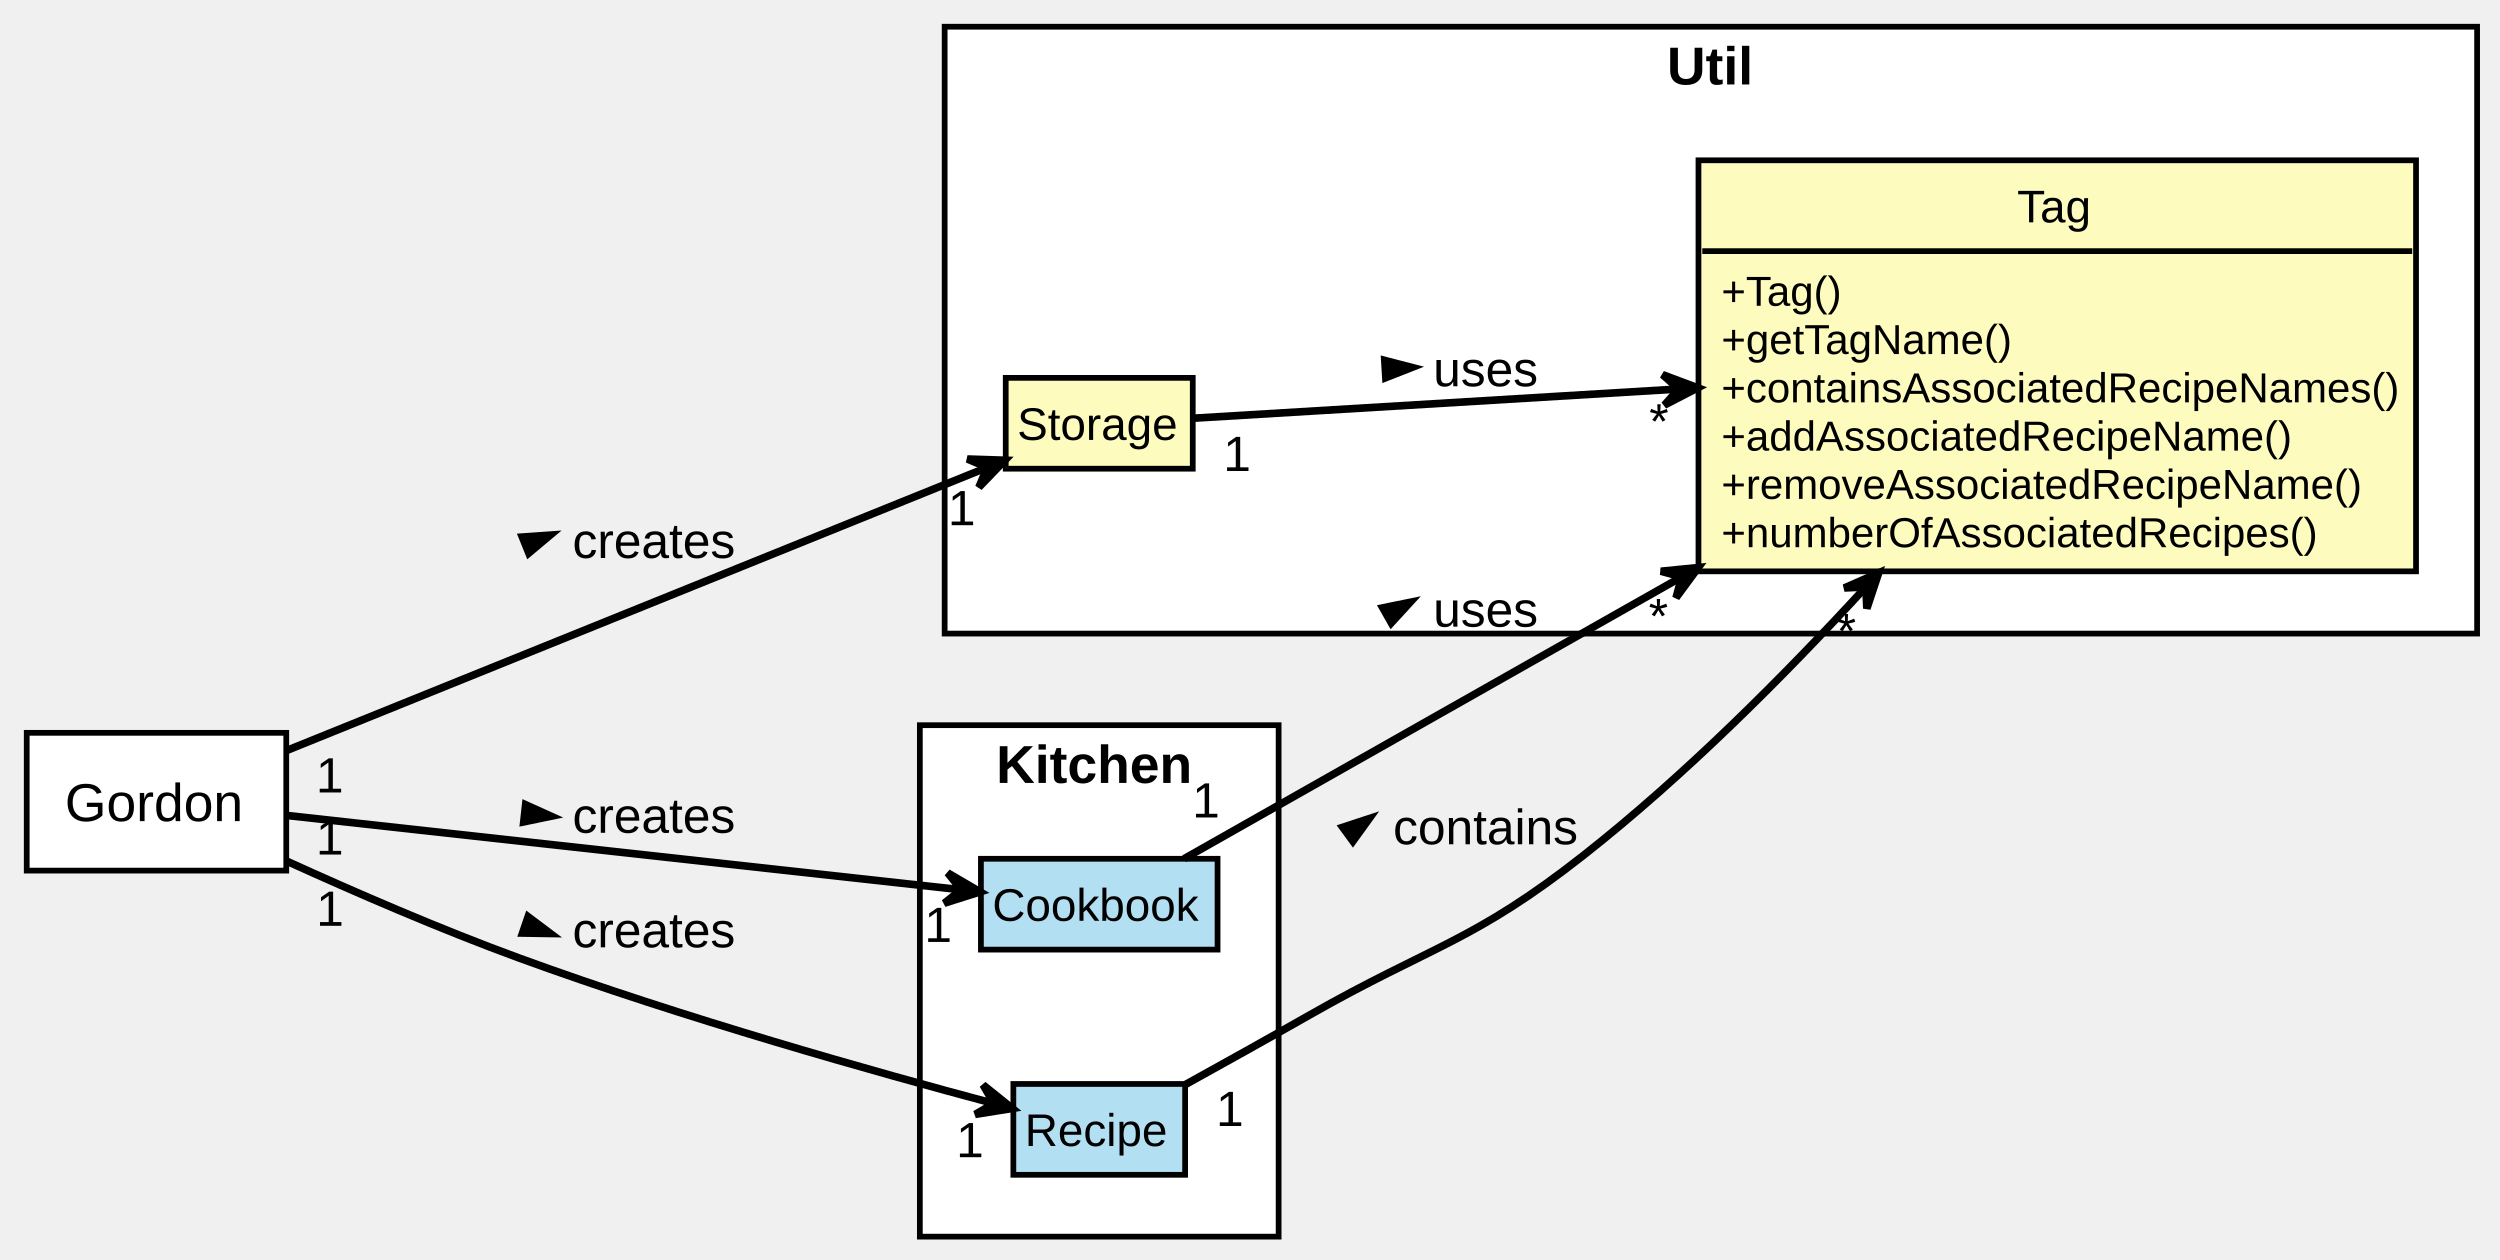
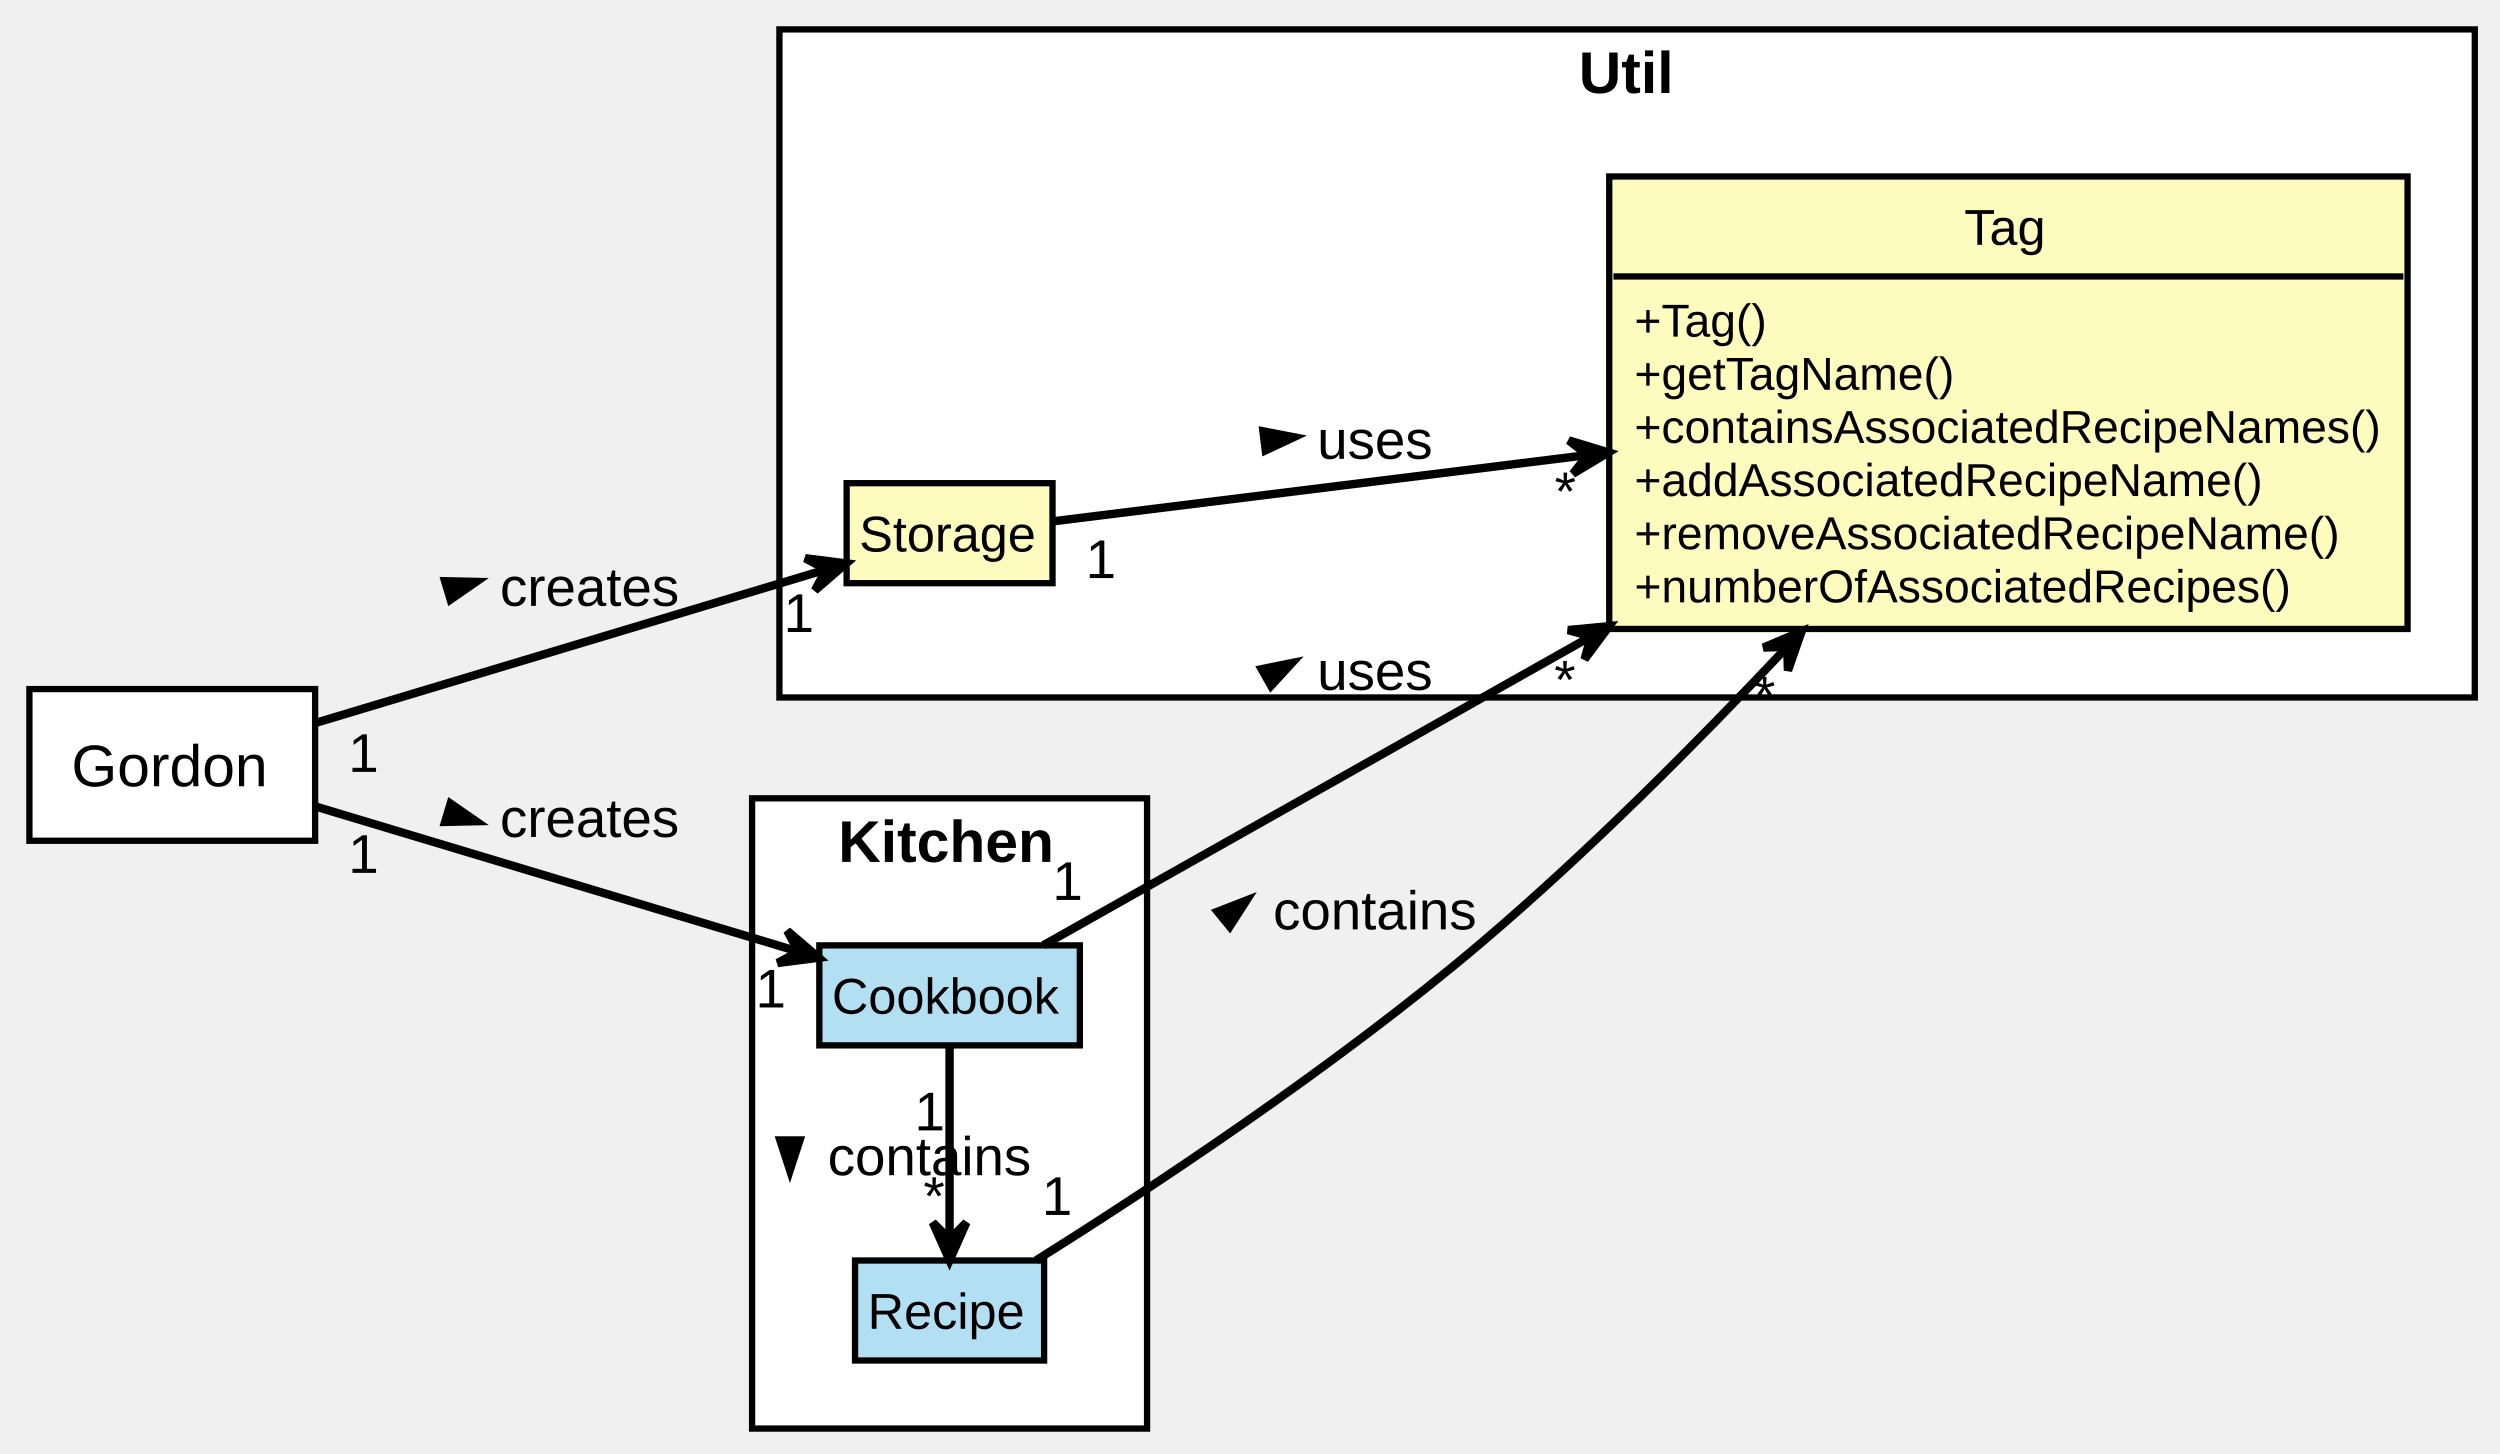
- <svg xmlns="http://www.w3.org/2000/svg" contentScriptType="application/ecmascript" contentStyleType="text/css" height="330px" preserveAspectRatio="none" style="width:655px;height:330px;background:#FFFFFF;" version="1.1" viewBox="0 0 655 330" width="655px" zoomAndPan="magnify">
+ <svg xmlns="http://www.w3.org/2000/svg" contentScriptType="application/ecmascript" contentStyleType="text/css" height="346px" preserveAspectRatio="none" style="width:595px;height:346px;background:#FFFFFF;" version="1.1" viewBox="0 0 595 346" width="595px" zoomAndPan="magnify">
  <defs />
  <g>
-     <rect fill="#FFFFFF" height="159" style="stroke:#000000;stroke-width:1.5;" width="401.5" x="247.5" y="7" />
-     <text fill="#000000" font-family="Arial" font-size="14" font-weight="bold" lengthAdjust="spacing" textLength="23" x="436.75" y="22.132">Util</text>
-     <rect fill="#FFFFFF" height="134" style="stroke:#000000;stroke-width:1.5;" width="94" x="241" y="190" />
-     <text fill="#000000" font-family="Arial" font-size="14" font-weight="bold" lengthAdjust="spacing" textLength="54" x="261" y="205.132">Kitchen</text>
-     <rect fill="#FFFFFF" height="36.099" style="stroke:#000000;stroke-width:1.5;" width="68" x="7" y="192" />
-     <text fill="#000000" font-family="Arial" font-size="14" lengthAdjust="spacing" textLength="48" x="17" y="215.132">Gordon</text>
-     <rect codeLine="13" fill="#FDFCBE" height="23.799" id="Storage" style="stroke:#000000;stroke-width:1.5;" width="49" x="263.5" y="99" />
-     <text fill="#000000" font-family="Arial" font-size="12" lengthAdjust="spacing" textLength="43" x="266.5" y="115.256">Storage</text>
-     <rect codeLine="16" fill="#FDFCBE" height="107.692" id="Tag" style="stroke:#000000;stroke-width:1.5;" width="188" x="445" y="42" />
-     <text fill="#000000" font-family="Arial" font-size="12" lengthAdjust="spacing" textLength="21" x="528.5" y="58.256">Tag</text>
-     <line style="stroke:#000000;stroke-width:1.5;" x1="446" x2="632" y1="65.799" y2="65.799" />
-     <text fill="#000000" font-family="Arial" font-size="11" lengthAdjust="spacing" textLength="32" x="451" y="80.117">+Tag()</text>
-     <text fill="#000000" font-family="Arial" font-size="11" lengthAdjust="spacing" textLength="74" x="451" y="92.766">+getTagName()</text>
-     <text fill="#000000" font-family="Arial" font-size="11" lengthAdjust="spacing" textLength="176" x="451" y="105.415">+containsAssociatedRecipeNames()</text>
-     <text fill="#000000" font-family="Arial" font-size="11" lengthAdjust="spacing" textLength="147" x="451" y="118.064">+addAssociatedRecipeName()</text>
-     <text fill="#000000" font-family="Arial" font-size="11" lengthAdjust="spacing" textLength="165" x="451" y="130.712">+removeAssociatedRecipeName()</text>
-     <text fill="#000000" font-family="Arial" font-size="11" lengthAdjust="spacing" textLength="156" x="451" y="143.361">+numberOfAssociatedRecipes()</text>
-     <rect codeLine="27" fill="#B3DFF3" height="23.799" id="Cookbook" style="stroke:#000000;stroke-width:1.5;" width="62" x="257" y="225" />
-     <text fill="#000000" font-family="Arial" font-size="12" lengthAdjust="spacing" textLength="56" x="260" y="241.256">Cookbook</text>
-     <rect codeLine="30" fill="#B3DFF3" height="23.799" id="Recipe" style="stroke:#000000;stroke-width:1.5;" width="45" x="265.5" y="284" />
-     <text fill="#000000" font-family="Arial" font-size="12" lengthAdjust="spacing" textLength="39" x="268.5" y="300.256">Recipe</text>
-     <path codeLine="34" d="M75.04,196.65 C123.43,177.09 212.78,140.99 258.47,122.53 " fill="none" id="Gordon-to-Storage" style="stroke:#000000;stroke-width:2.0;" />
-     <polygon fill="#000000" points="263.29,120.58,253.446,120.261,258.658,122.462,256.457,127.673,263.29,120.58" style="stroke:#000000;stroke-width:2.0;" />
-     <polygon fill="#000000" points="145.636,139.601,136.149,140.265,138.351,145.715,145.636,139.601" style="stroke:#000000;stroke-width:1.0;" />
-     <text fill="#000000" font-family="Arial" font-size="13" lengthAdjust="spacing" textLength="43" x="150" y="146.194">creates</text>
-     <text fill="#000000" font-family="Arial" font-size="13" lengthAdjust="spacing" textLength="7" x="82.783" y="207.622">1</text>
-     <text fill="#000000" font-family="Arial" font-size="13" lengthAdjust="spacing" textLength="7" x="248.356" y="137.599">1</text>
-     <path codeLine="35" d="M75.04,213.64 C121.17,218.72 204.49,227.91 251.77,233.12 " fill="none" id="Gordon-to-Cookbook" style="stroke:#000000;stroke-width:2.0;" />
-     <polygon fill="#000000" points="256.79,233.67,248.292,228.692,251.821,233.113,247.4,236.643,256.79,233.67" style="stroke:#000000;stroke-width:2.0;" />
-     <polygon fill="#000000" points="145.97,214.022,137.301,210.11,136.657,215.952,145.97,214.022" style="stroke:#000000;stroke-width:1.0;" />
-     <text fill="#000000" font-family="Arial" font-size="13" lengthAdjust="spacing" textLength="43" x="150" y="218.194">creates</text>
-     <text fill="#000000" font-family="Arial" font-size="13" lengthAdjust="spacing" textLength="7" x="82.783" y="223.894">1</text>
-     <text fill="#000000" font-family="Arial" font-size="13" lengthAdjust="spacing" textLength="7" x="242.197" y="246.792">1</text>
-     <path codeLine="36" d="M75.1,225.61 C92.93,233.72 115.43,243.48 136,251 C178.74,266.63 229.71,280.95 260.15,289.06 " fill="none" id="Gordon-to-Recipe" style="stroke:#000000;stroke-width:2.0;" />
-     <polygon fill="#000000" points="265.23,290.41,257.558,284.235,260.397,289.127,255.505,291.967,265.23,290.41" style="stroke:#000000;stroke-width:2.0;" />
-     <polygon fill="#000000" points="145.73,245.096,138.127,239.382,136.22,244.942,145.73,245.096" style="stroke:#000000;stroke-width:1.0;" />
-     <text fill="#000000" font-family="Arial" font-size="13" lengthAdjust="spacing" textLength="43" x="150" y="248.194">creates</text>
-     <text fill="#000000" font-family="Arial" font-size="13" lengthAdjust="spacing" textLength="7" x="82.855" y="242.555">1</text>
-     <text fill="#000000" font-family="Arial" font-size="13" lengthAdjust="spacing" textLength="7" x="250.513" y="303.187">1</text>
-     <path codeLine="38" d="M312.88,109.56 C342.12,107.8 393.49,104.71 439.78,101.92 " fill="none" id="Storage-to-Tag" style="stroke:#000000;stroke-width:2.0;" />
-     <polygon fill="#000000" points="444.81,101.61,435.586,98.158,439.819,101.91,436.067,106.143,444.81,101.61" style="stroke:#000000;stroke-width:2.0;" />
-     <polygon fill="#000000" points="371.491,96.174,362.286,93.784,362.639,99.651,371.491,96.174" style="stroke:#000000;stroke-width:1.0;" />
-     <text fill="#000000" font-family="Arial" font-size="13" lengthAdjust="spacing" textLength="28" x="375.5" y="101.194">uses</text>
-     <text fill="#000000" font-family="Arial" font-size="13" lengthAdjust="spacing" textLength="7" x="320.507" y="123.403">1</text>
-     <text fill="#000000" font-family="Arial" font-size="13" lengthAdjust="spacing" textLength="5" x="432.105" y="114.859">*</text>
-     <path codeLine="39" d="M310.23,224.98 C339.05,208.66 392.48,178.4 440.34,151.3 " fill="none" id="Cookbook-to-Tag" style="stroke:#000000;stroke-width:2.0;" />
-     <polygon fill="#000000" points="444.96,148.69,435.159,149.665,440.614,151.163,439.116,156.618,444.96,148.69" style="stroke:#000000;stroke-width:2.0;" />
-     <polygon fill="#000000" points="370.851,157.011,361.532,158.91,364.428,164.025,370.851,157.011" style="stroke:#000000;stroke-width:1.0;" />
-     <text fill="#000000" font-family="Arial" font-size="13" lengthAdjust="spacing" textLength="28" x="375.5" y="164.194">uses</text>
-     <text fill="#000000" font-family="Arial" font-size="13" lengthAdjust="spacing" textLength="7" x="312.361" y="214.182">1</text>
-     <text fill="#000000" font-family="Arial" font-size="13" lengthAdjust="spacing" textLength="5" x="431.965" y="165.879">*</text>
-     <path codeLine="40" d="M310.61,284.13 C320.5,278.66 332.38,272.05 343,266 C375.19,247.67 385.89,246.91 415,224 C441.32,203.29 467.47,177.09 488.84,153.8 " fill="none" id="Recipe-to-Tag" style="stroke:#000000;stroke-width:2.0;" />
-     <polygon fill="#000000" points="492.22,150.09,483.202,154.048,488.852,153.786,489.115,159.437,492.22,150.09" style="stroke:#000000;stroke-width:2.0;" />
-     <polygon fill="#000000" points="360.036,213.523,351,216.49,354.469,221.234,360.036,213.523" style="stroke:#000000;stroke-width:1.0;" />
-     <text fill="#000000" font-family="Arial" font-size="13" lengthAdjust="spacing" textLength="49" x="365" y="221.194">contains</text>
-     <text fill="#000000" font-family="Arial" font-size="13" lengthAdjust="spacing" textLength="7" x="318.606" y="295.009">1</text>
-     <text fill="#000000" font-family="Arial" font-size="13" lengthAdjust="spacing" textLength="5" x="481.214" y="169.806">*</text>
+     <rect fill="#FFFFFF" height="159" style="stroke:#000000;stroke-width:1.5;" width="403.5" x="185.5" y="7" />
+     <text fill="#000000" font-family="Arial" font-size="14" font-weight="bold" lengthAdjust="spacing" textLength="23" x="375.75" y="22.132">Util</text>
+     <rect fill="#FFFFFF" height="150" style="stroke:#000000;stroke-width:1.5;" width="94" x="179" y="190" />
+     <text fill="#000000" font-family="Arial" font-size="14" font-weight="bold" lengthAdjust="spacing" textLength="53" x="199.5" y="205.132">Kitchen</text>
+     <rect fill="#FFFFFF" height="36.099" style="stroke:#000000;stroke-width:1.5;" width="68" x="7" y="164" />
+     <text fill="#000000" font-family="Arial" font-size="14" lengthAdjust="spacing" textLength="48" x="17" y="187.132">Gordon</text>
+     <rect codeLine="14" fill="#FDFCBE" height="23.799" id="Storage" style="stroke:#000000;stroke-width:1.5;" width="49" x="201.5" y="115" />
+     <text fill="#000000" font-family="Arial" font-size="12" lengthAdjust="spacing" textLength="43" x="204.5" y="131.256">Storage</text>
+     <rect codeLine="17" fill="#FDFCBE" height="107.692" id="Tag" style="stroke:#000000;stroke-width:1.5;" width="190" x="383" y="42" />
+     <text fill="#000000" font-family="Arial" font-size="12" lengthAdjust="spacing" textLength="21" x="467.5" y="58.256">Tag</text>
+     <line style="stroke:#000000;stroke-width:1.5;" x1="384" x2="572" y1="65.799" y2="65.799" />
+     <text fill="#000000" font-family="Arial" font-size="11" lengthAdjust="spacing" textLength="33" x="389" y="80.117">+Tag()</text>
+     <text fill="#000000" font-family="Arial" font-size="11" lengthAdjust="spacing" textLength="77" x="389" y="92.766">+getTagName()</text>
+     <text fill="#000000" font-family="Arial" font-size="11" lengthAdjust="spacing" textLength="178" x="389" y="105.415">+containsAssociatedRecipeNames()</text>
+     <text fill="#000000" font-family="Arial" font-size="11" lengthAdjust="spacing" textLength="149" x="389" y="118.064">+addAssociatedRecipeName()</text>
+     <text fill="#000000" font-family="Arial" font-size="11" lengthAdjust="spacing" textLength="168" x="389" y="130.712">+removeAssociatedRecipeName()</text>
+     <text fill="#000000" font-family="Arial" font-size="11" lengthAdjust="spacing" textLength="157" x="389" y="143.361">+numberOfAssociatedRecipes()</text>
+     <rect codeLine="28" fill="#B3DFF3" height="23.799" id="Cookbook" style="stroke:#000000;stroke-width:1.5;" width="62" x="195" y="225" />
+     <text fill="#000000" font-family="Arial" font-size="12" lengthAdjust="spacing" textLength="56" x="198" y="241.256">Cookbook</text>
+     <rect codeLine="31" fill="#B3DFF3" height="23.799" id="Recipe" style="stroke:#000000;stroke-width:1.5;" width="45" x="203.5" y="300" />
+     <text fill="#000000" font-family="Arial" font-size="12" lengthAdjust="spacing" textLength="39" x="206.5" y="316.256">Recipe</text>
+     <path codeLine="35" d="M75.14,172.04 C109.75,161.64 163.48,145.49 196.33,135.62 " fill="none" id="Gordon-to-Storage" style="stroke:#000000;stroke-width:2.0;" />
+     <polygon fill="#000000" points="201.41,134.09,191.638,132.858,196.623,135.533,193.948,140.518,201.41,134.09" style="stroke:#000000;stroke-width:2.0;" />
+     <polygon fill="#000000" points="114.788,138.035,105.28,137.824,106.972,143.453,114.788,138.035" style="stroke:#000000;stroke-width:1.0;" />
+     <text fill="#000000" font-family="Arial" font-size="13" lengthAdjust="spacing" textLength="43" x="119" y="144.194">creates</text>
+     <text fill="#000000" font-family="Arial" font-size="13" lengthAdjust="spacing" textLength="7" x="82.903" y="183.711">1</text>
+     <text fill="#000000" font-family="Arial" font-size="13" lengthAdjust="spacing" textLength="7" x="186.51" y="150.408">1</text>
+     <path codeLine="36" d="M189.67,226.38 C156.58,216.44 107.5,201.69 75.14,191.96 " fill="none" id="Cookbook-backto-Gordon" style="stroke:#000000;stroke-width:2.0;" />
+     <polygon fill="#000000" points="194.84,227.93,187.36,221.523,190.049,226.5,185.072,229.189,194.84,227.93" style="stroke:#000000;stroke-width:2.0;" />
+     <polygon fill="#000000" points="114.788,195.913,106.972,190.496,105.28,196.125,114.788,195.913" style="stroke:#000000;stroke-width:1.0;" />
+     <text fill="#000000" font-family="Arial" font-size="13" lengthAdjust="spacing" textLength="43" x="119" y="199.194">creates</text>
+     <text fill="#000000" font-family="Arial" font-size="13" lengthAdjust="spacing" textLength="7" x="179.825" y="239.778">1</text>
+     <text fill="#000000" font-family="Arial" font-size="13" lengthAdjust="spacing" textLength="7" x="82.903" y="207.739">1</text>
+     <path codeLine="38" d="M250.52,124.08 C279.66,120.47 331.18,114.08 377.72,108.31 " fill="none" id="Storage-to-Tag" style="stroke:#000000;stroke-width:2.0;" />
+     <polygon fill="#000000" points="382.79,107.68,373.366,104.817,377.828,108.295,374.35,112.756,382.79,107.68" style="stroke:#000000;stroke-width:2.0;" />
+     <polygon fill="#000000" points="309.462,103.859,300.124,102.055,300.847,107.889,309.462,103.859" style="stroke:#000000;stroke-width:1.0;" />
+     <text fill="#000000" font-family="Arial" font-size="13" lengthAdjust="spacing" textLength="28" x="313.5" y="109.194">uses</text>
+     <text fill="#000000" font-family="Arial" font-size="13" lengthAdjust="spacing" textLength="7" x="258.401" y="137.583">1</text>
+     <text fill="#000000" font-family="Arial" font-size="13" lengthAdjust="spacing" textLength="5" x="370.004" y="121.412">*</text>
+     <path codeLine="39" d="M378.38,151.62 C330.47,178.64 277.14,208.72 248.31,224.98 " fill="none" id="Tag-backto-Cookbook" style="stroke:#000000;stroke-width:2.0;" />
+     <polygon fill="#000000" points="383,149.02,373.196,149.957,378.645,151.476,377.125,156.925,383,149.02" style="stroke:#000000;stroke-width:2.0;" />
+     <polygon fill="#000000" points="308.855,157.018,299.533,158.902,302.42,164.021,308.855,157.018" style="stroke:#000000;stroke-width:1.0;" />
+     <text fill="#000000" font-family="Arial" font-size="13" lengthAdjust="spacing" textLength="28" x="313.5" y="164.194">uses</text>
+     <text fill="#000000" font-family="Arial" font-size="13" lengthAdjust="spacing" textLength="5" x="369.926" y="166.236">*</text>
+     <text fill="#000000" font-family="Arial" font-size="13" lengthAdjust="spacing" textLength="7" x="250.48" y="214.182">1</text>
+     <path codeLine="40" d="M226,294.72 C226,280.82 226,261.63 226,249.27 " fill="none" id="Recipe-backto-Cookbook" style="stroke:#000000;stroke-width:2.0;" />
+     <polygon fill="#000000" points="226,299.95,230,290.95,226,294.95,222,290.95,226,299.95" style="stroke:#000000;stroke-width:2.0;" />
+     <polygon fill="#000000" points="188,279.974,190.939,270.929,185.061,270.929,188,279.974" style="stroke:#000000;stroke-width:1.0;" />
+     <text fill="#000000" font-family="Arial" font-size="13" lengthAdjust="spacing" textLength="49" x="197" y="279.694">contains</text>
+     <text fill="#000000" font-family="Arial" font-size="13" lengthAdjust="spacing" textLength="5" x="219.781" y="289.137">*</text>
+     <text fill="#000000" font-family="Arial" font-size="13" lengthAdjust="spacing" textLength="7" x="217.666" y="269.03">1</text>
+     <path codeLine="41" d="M246.62,299.96 C272.15,283.94 317.65,254.1 353,224 C378.05,202.67 403.69,176.97 425.1,154.21 " fill="none" id="Recipe-to-Tag" style="stroke:#000000;stroke-width:2.0;" />
+     <polygon fill="#000000" points="428.77,150.29,419.697,154.121,425.351,153.938,425.534,159.592,428.77,150.29" style="stroke:#000000;stroke-width:2.0;" />
+     <polygon fill="#000000" points="297.873,213.312,289.008,216.757,292.726,221.309,297.873,213.312" style="stroke:#000000;stroke-width:1.0;" />
+     <text fill="#000000" font-family="Arial" font-size="13" lengthAdjust="spacing" textLength="49" x="303" y="221.194">contains</text>
+     <text fill="#000000" font-family="Arial" font-size="13" lengthAdjust="spacing" textLength="7" x="247.966" y="289.152">1</text>
+     <text fill="#000000" font-family="Arial" font-size="13" lengthAdjust="spacing" textLength="5" x="417.465" y="170.03">*</text>
  </g>
</svg>
